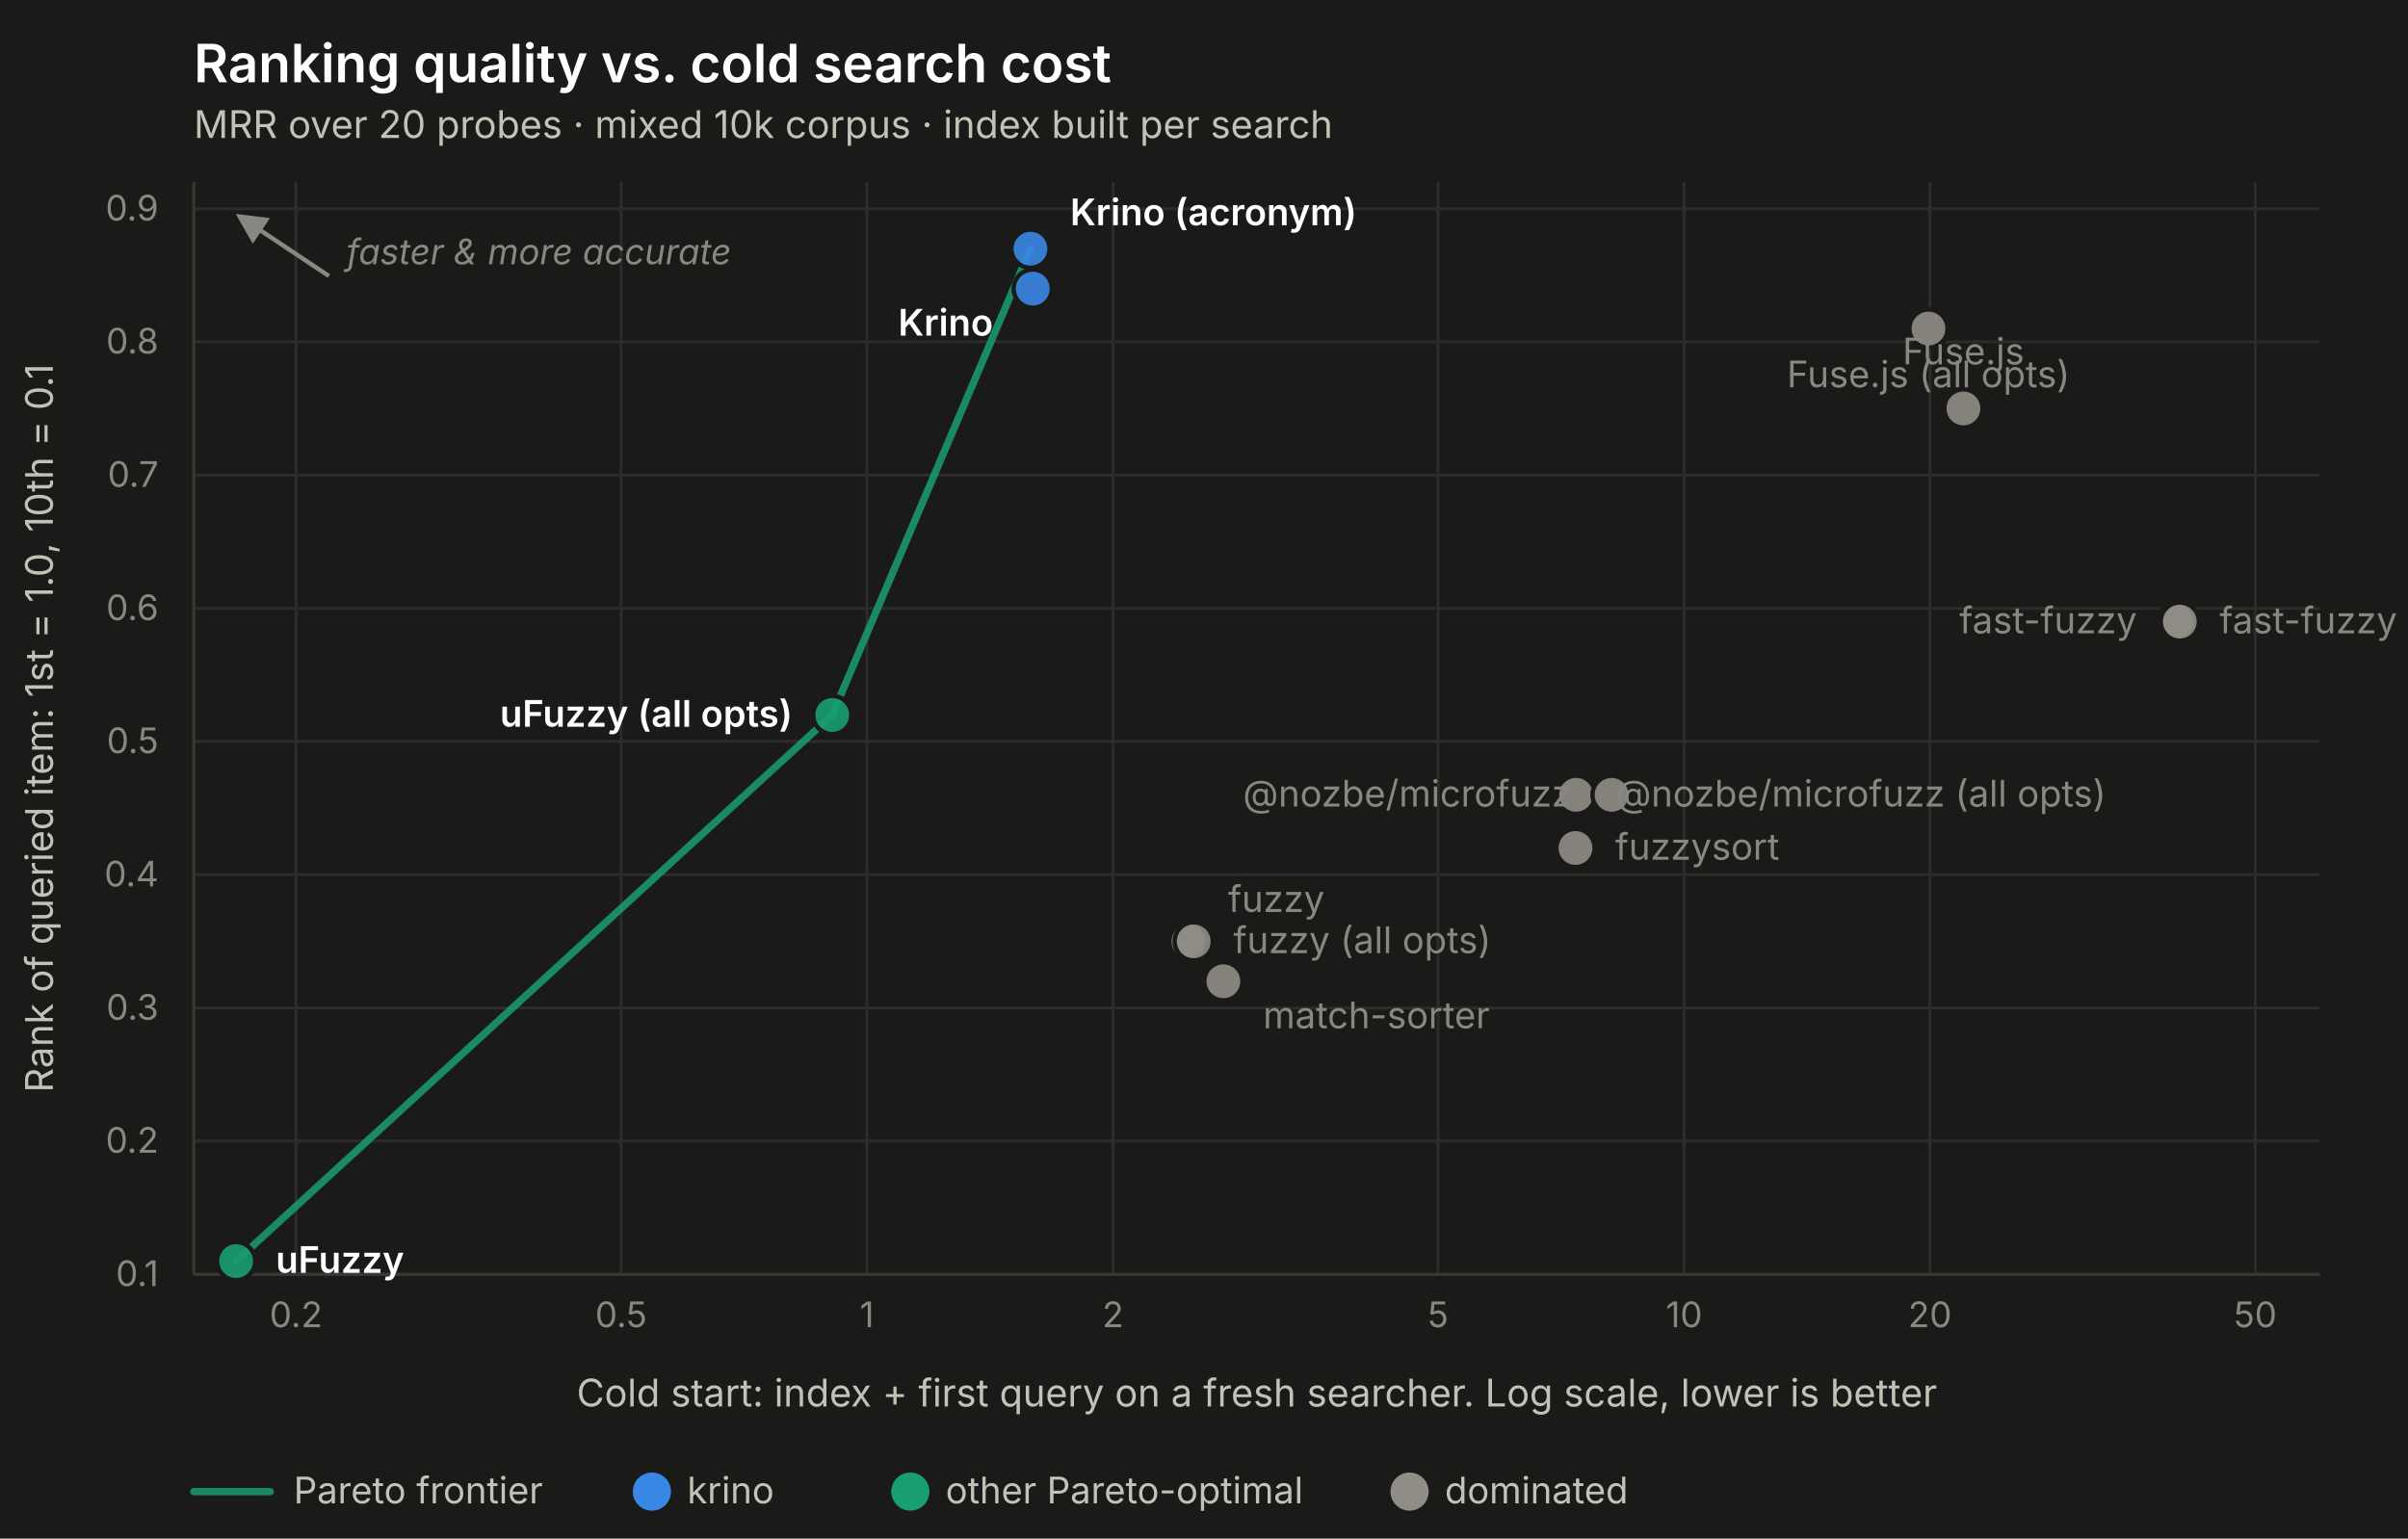
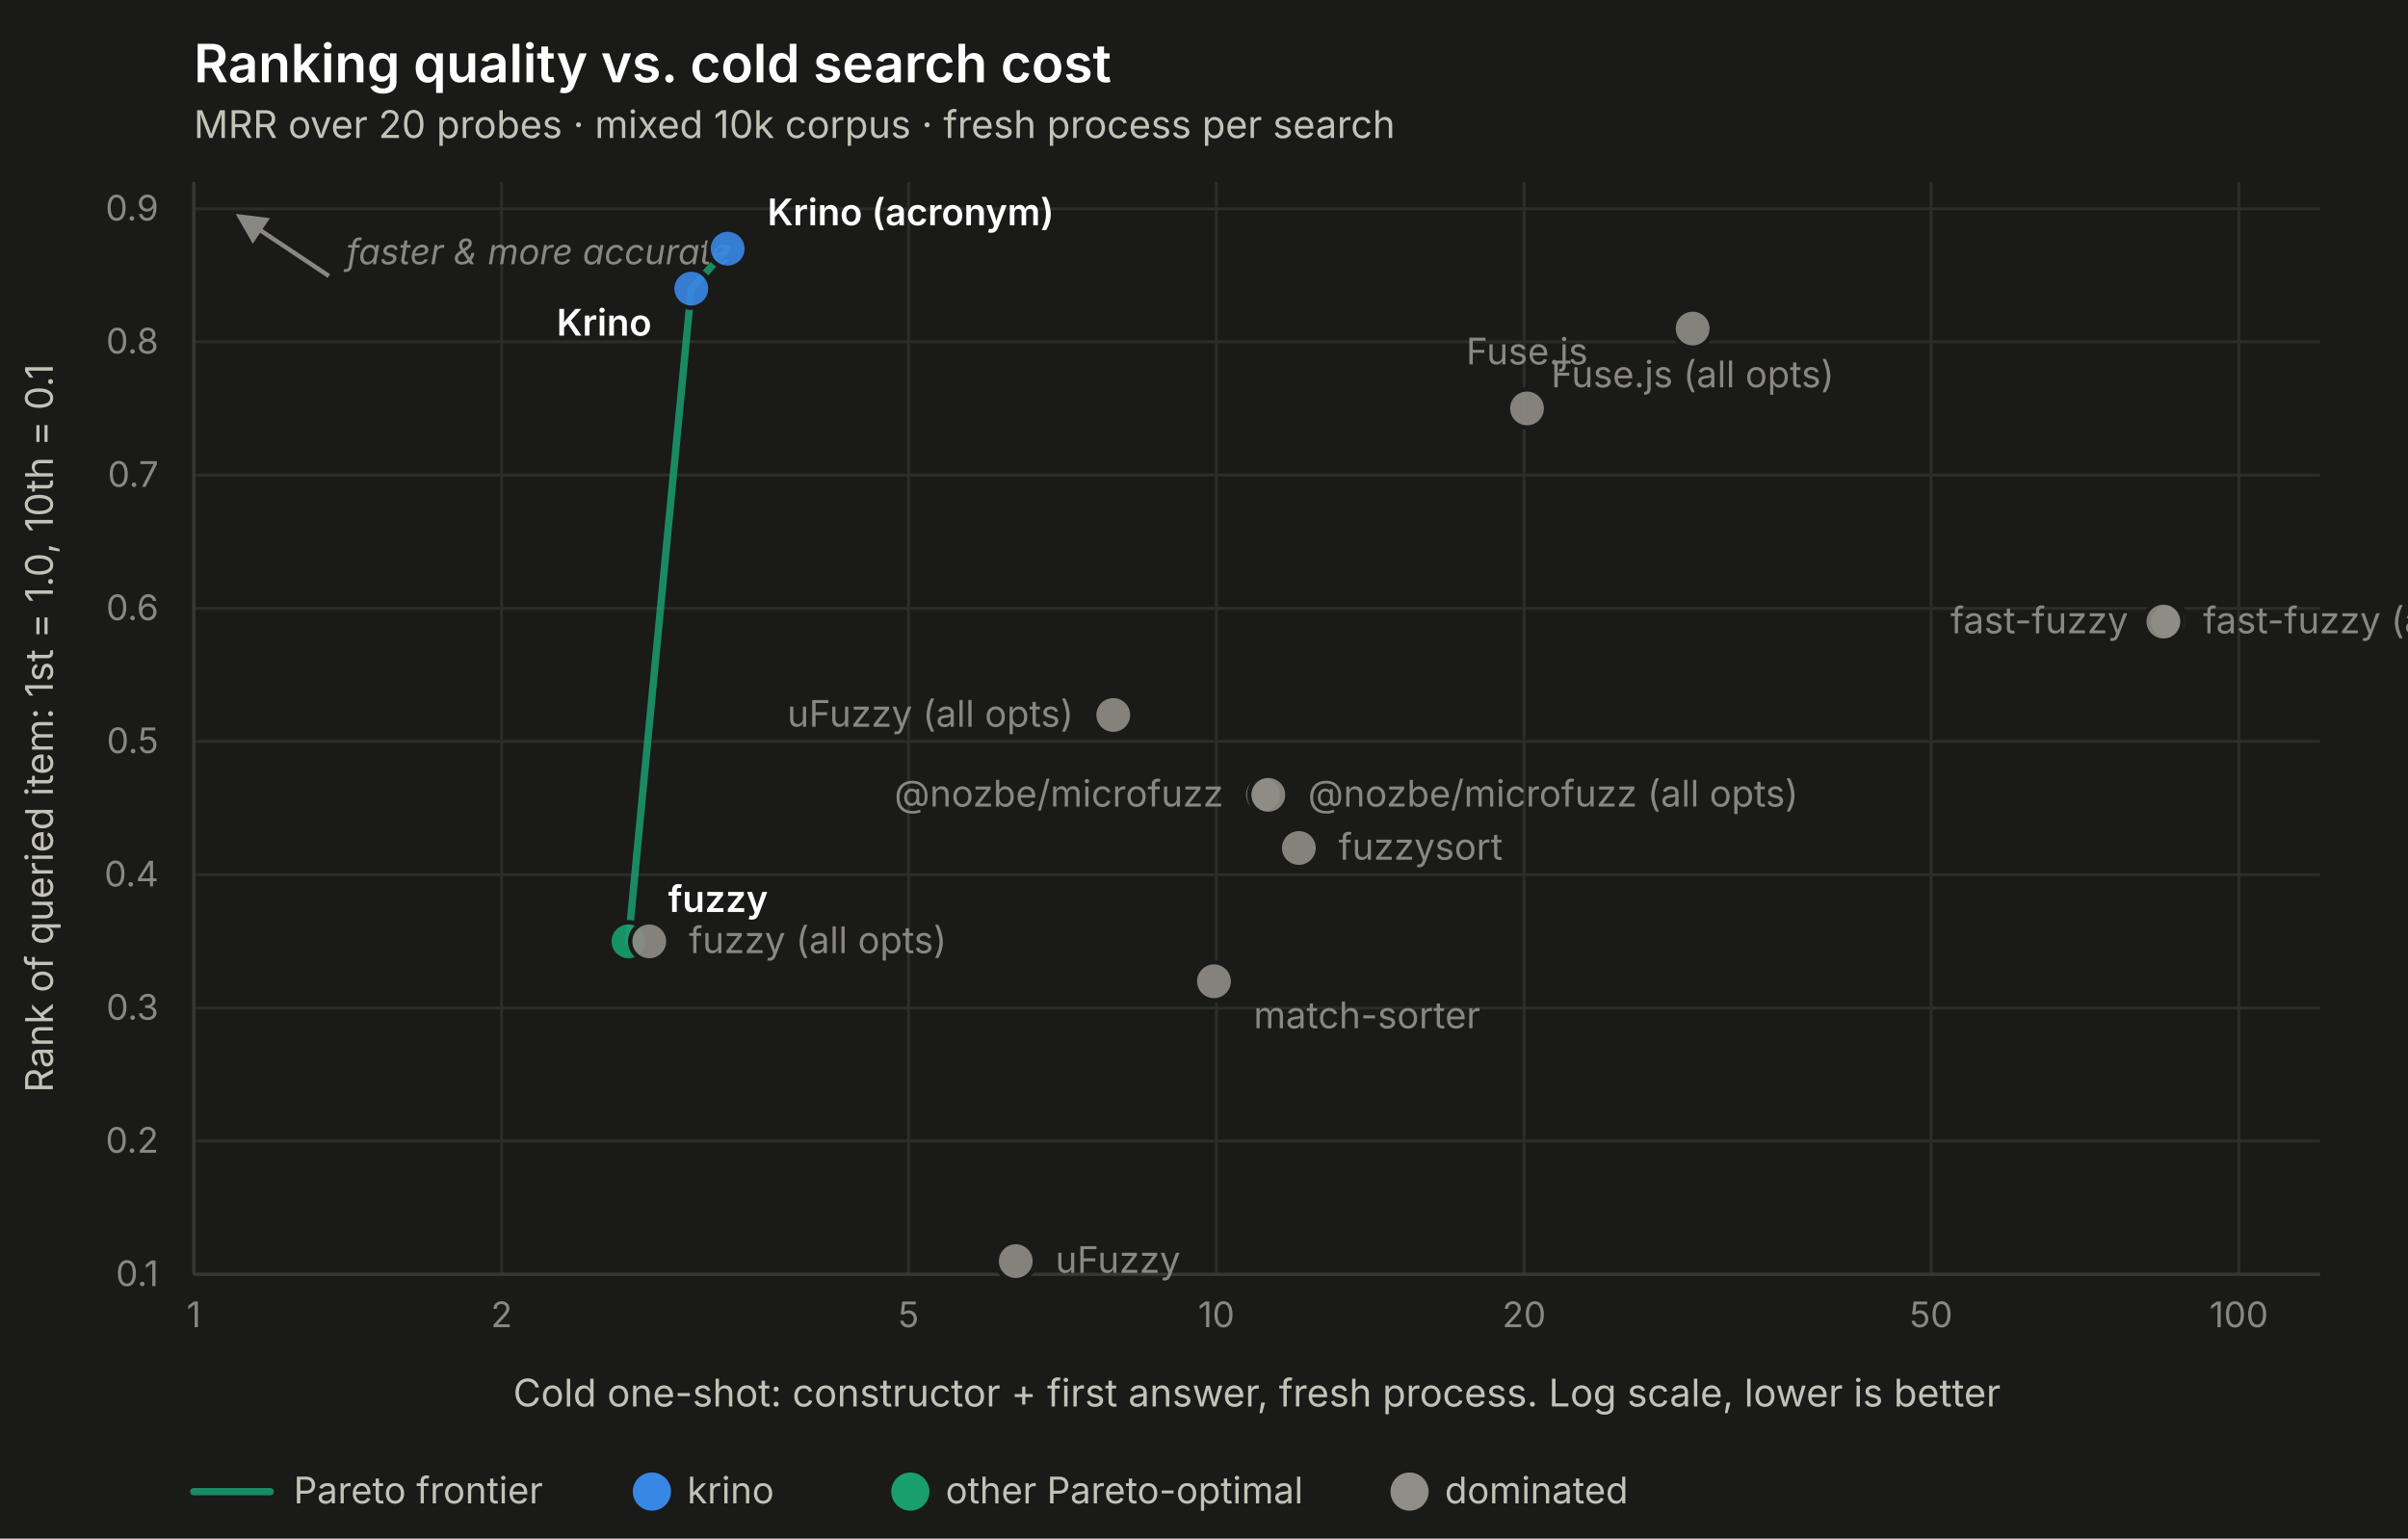
<svg xmlns="http://www.w3.org/2000/svg" viewBox="0 0 820 524" font-family="system-ui, -apple-system, 'Segoe UI', sans-serif" role="img" aria-labelledby="pareto-total-title pareto-total-desc">
  <defs>
    <marker id="arrow" viewBox="0 0 10 10" refX="8" refY="5" markerWidth="7" markerHeight="7" orient="auto-start-reverse">
      <path d="M0 0 L10 5 L0 10 z" fill="#898781" />
    </marker>
  </defs>
  <rect x="0" y="0" width="820" height="524" fill="#1a1a19" />
  <text x="66" y="28" fill="#ffffff" font-size="18" font-weight="600">Ranking quality vs. cold search cost</text>
-   <text x="66" y="47" fill="#c3c2b7" font-size="13">MRR over 20 probes · mixed 10k corpus · index built per search</text>
+   <text x="66" y="47" fill="#c3c2b7" font-size="13">MRR over 20 probes · mixed 10k corpus · fresh process per search</text>
  <g>
-     <line x1="100.8" y1="62" x2="100.8" y2="434" stroke="#2c2c2a" />
-     <line x1="211.5" y1="62" x2="211.5" y2="434" stroke="#2c2c2a" />
-     <line x1="295.2" y1="62" x2="295.2" y2="434" stroke="#2c2c2a" />
-     <line x1="379" y1="62" x2="379" y2="434" stroke="#2c2c2a" />
-     <line x1="489.7" y1="62" x2="489.7" y2="434" stroke="#2c2c2a" />
-     <line x1="573.5" y1="62" x2="573.5" y2="434" stroke="#2c2c2a" />
-     <line x1="657.2" y1="62" x2="657.2" y2="434" stroke="#2c2c2a" />
-     <line x1="768" y1="62" x2="768" y2="434" stroke="#2c2c2a" />
+     <line x1="66" y1="62" x2="66" y2="434" stroke="#2c2c2a" />
+     <line x1="170.8" y1="62" x2="170.8" y2="434" stroke="#2c2c2a" />
+     <line x1="309.4" y1="62" x2="309.4" y2="434" stroke="#2c2c2a" />
+     <line x1="414.2" y1="62" x2="414.2" y2="434" stroke="#2c2c2a" />
+     <line x1="519" y1="62" x2="519" y2="434" stroke="#2c2c2a" />
+     <line x1="657.6" y1="62" x2="657.6" y2="434" stroke="#2c2c2a" />
+     <line x1="762.4" y1="62" x2="762.4" y2="434" stroke="#2c2c2a" />
    <line x1="66" y1="434" x2="790" y2="434" stroke="#2c2c2a" />
    <line x1="66" y1="388.6" x2="790" y2="388.6" stroke="#2c2c2a" />
    <line x1="66" y1="343.3" x2="790" y2="343.3" stroke="#2c2c2a" />
    <line x1="66" y1="297.9" x2="790" y2="297.9" stroke="#2c2c2a" />
    <line x1="66" y1="252.5" x2="790" y2="252.5" stroke="#2c2c2a" />
    <line x1="66" y1="207.2" x2="790" y2="207.2" stroke="#2c2c2a" />
    <line x1="66" y1="161.8" x2="790" y2="161.8" stroke="#2c2c2a" />
    <line x1="66" y1="116.4" x2="790" y2="116.4" stroke="#2c2c2a" />
    <line x1="66" y1="71.1" x2="790" y2="71.1" stroke="#2c2c2a" />
  </g>
  <line x1="66" y1="434" x2="790" y2="434" stroke="#383835" />
  <line x1="66" y1="62" x2="66" y2="434" stroke="#383835" />
  <g>
-     <text x="100.8" y="452" text-anchor="middle" fill="#898781" font-size="12" font-variant-numeric="tabular-nums">0.2</text>
-     <text x="211.5" y="452" text-anchor="middle" fill="#898781" font-size="12" font-variant-numeric="tabular-nums">0.5</text>
-     <text x="295.2" y="452" text-anchor="middle" fill="#898781" font-size="12" font-variant-numeric="tabular-nums">1</text>
-     <text x="379" y="452" text-anchor="middle" fill="#898781" font-size="12" font-variant-numeric="tabular-nums">2</text>
-     <text x="489.7" y="452" text-anchor="middle" fill="#898781" font-size="12" font-variant-numeric="tabular-nums">5</text>
-     <text x="573.5" y="452" text-anchor="middle" fill="#898781" font-size="12" font-variant-numeric="tabular-nums">10</text>
-     <text x="657.2" y="452" text-anchor="middle" fill="#898781" font-size="12" font-variant-numeric="tabular-nums">20</text>
-     <text x="768" y="452" text-anchor="middle" fill="#898781" font-size="12" font-variant-numeric="tabular-nums">50</text>
+     <text x="66" y="452" text-anchor="middle" fill="#898781" font-size="12" font-variant-numeric="tabular-nums">1</text>
+     <text x="170.8" y="452" text-anchor="middle" fill="#898781" font-size="12" font-variant-numeric="tabular-nums">2</text>
+     <text x="309.4" y="452" text-anchor="middle" fill="#898781" font-size="12" font-variant-numeric="tabular-nums">5</text>
+     <text x="414.2" y="452" text-anchor="middle" fill="#898781" font-size="12" font-variant-numeric="tabular-nums">10</text>
+     <text x="519" y="452" text-anchor="middle" fill="#898781" font-size="12" font-variant-numeric="tabular-nums">20</text>
+     <text x="657.6" y="452" text-anchor="middle" fill="#898781" font-size="12" font-variant-numeric="tabular-nums">50</text>
+     <text x="762.4" y="452" text-anchor="middle" fill="#898781" font-size="12" font-variant-numeric="tabular-nums">100</text>
  </g>
  <g>
    <text x="54" y="438" text-anchor="end" fill="#898781" font-size="12" font-variant-numeric="tabular-nums">0.1</text>
    <text x="54" y="392.6" text-anchor="end" fill="#898781" font-size="12" font-variant-numeric="tabular-nums">0.2</text>
    <text x="54" y="347.3" text-anchor="end" fill="#898781" font-size="12" font-variant-numeric="tabular-nums">0.3</text>
    <text x="54" y="301.9" text-anchor="end" fill="#898781" font-size="12" font-variant-numeric="tabular-nums">0.4</text>
    <text x="54" y="256.5" text-anchor="end" fill="#898781" font-size="12" font-variant-numeric="tabular-nums">0.5</text>
    <text x="54" y="211.2" text-anchor="end" fill="#898781" font-size="12" font-variant-numeric="tabular-nums">0.6</text>
    <text x="54" y="165.8" text-anchor="end" fill="#898781" font-size="12" font-variant-numeric="tabular-nums">0.7</text>
    <text x="54" y="120.4" text-anchor="end" fill="#898781" font-size="12" font-variant-numeric="tabular-nums">0.8</text>
    <text x="54" y="75.1" text-anchor="end" fill="#898781" font-size="12" font-variant-numeric="tabular-nums">0.9</text>
  </g>
-   <text x="428" y="479" text-anchor="middle" fill="#c3c2b7" font-size="13">Cold start: index + first query on a fresh searcher. Log scale, lower is better</text>
+   <text x="428" y="479" text-anchor="middle" fill="#c3c2b7" font-size="13">Cold one-shot: constructor + first answer, fresh process. Log scale, lower is better</text>
  <text transform="translate(18,248) rotate(-90)" text-anchor="middle" fill="#c3c2b7" font-size="13">Rank of queried item: 1st = 1.0, 10th = 0.1</text>
-   <path d="M80.4 429.5 L283.4 243.5 L350.9 84.7" fill="none" stroke="#199e70" stroke-width="2.5" stroke-linejoin="round" stroke-linecap="round" opacity="0.85" />
+   <path d="M214 320.6 L235.4 98.3 L247.8 84.7" fill="none" stroke="#199e70" stroke-width="2.5" stroke-linejoin="round" stroke-linecap="round" opacity="0.85" />
  <g transform="translate(78,70)">
    <line x1="34" y1="24" x2="4" y2="4" stroke="#898781" stroke-width="1.5" marker-end="url(#arrow)" />
    <text x="40" y="20" fill="#898781" font-size="12" font-style="italic">faster &amp; more accurate</text>
  </g>
  <g>
-     <circle cx="350.9" cy="84.7" r="6.5" fill="#3987e5" fill-opacity="0.9" stroke="#1a1a19" stroke-width="1.5" />
-     <circle cx="351.7" cy="98.3" r="6.5" fill="#3987e5" fill-opacity="0.9" stroke="#1a1a19" stroke-width="1.5" />
-     <circle cx="656.7" cy="111.9" r="6.5" fill="#8f8d86" fill-opacity="0.9" stroke="#1a1a19" stroke-width="1.5" />
-     <circle cx="668.6" cy="139.1" r="6.5" fill="#8f8d86" fill-opacity="0.9" stroke="#1a1a19" stroke-width="1.5" />
-     <circle cx="741.2" cy="211.7" r="6.5" fill="#8f8d86" fill-opacity="0.9" stroke="#1a1a19" stroke-width="1.5" />
-     <circle cx="742.3" cy="211.7" r="6.5" fill="#8f8d86" fill-opacity="0.9" stroke="#1a1a19" stroke-width="1.5" />
-     <circle cx="283.4" cy="243.5" r="6.5" fill="#199e70" fill-opacity="0.9" stroke="#1a1a19" stroke-width="1.5" />
-     <circle cx="536.7" cy="270.7" r="6.5" fill="#8f8d86" fill-opacity="0.9" stroke="#1a1a19" stroke-width="1.5" />
-     <circle cx="548.8" cy="270.7" r="6.5" fill="#8f8d86" fill-opacity="0.9" stroke="#1a1a19" stroke-width="1.5" />
-     <circle cx="536.5" cy="288.8" r="6.5" fill="#8f8d86" fill-opacity="0.9" stroke="#1a1a19" stroke-width="1.5" />
-     <circle cx="404.7" cy="320.6" r="6.5" fill="#8f8d86" fill-opacity="0.9" stroke="#1a1a19" stroke-width="1.5" />
-     <circle cx="406.5" cy="320.6" r="6.5" fill="#8f8d86" fill-opacity="0.9" stroke="#1a1a19" stroke-width="1.5" />
-     <circle cx="416.6" cy="334.2" r="6.5" fill="#8f8d86" fill-opacity="0.9" stroke="#1a1a19" stroke-width="1.5" />
-     <circle cx="80.4" cy="429.5" r="6.5" fill="#199e70" fill-opacity="0.9" stroke="#1a1a19" stroke-width="1.5" />
+     <circle cx="247.8" cy="84.7" r="6.5" fill="#3987e5" fill-opacity="0.9" stroke="#1a1a19" stroke-width="1.5" />
+     <circle cx="235.4" cy="98.3" r="6.5" fill="#3987e5" fill-opacity="0.9" stroke="#1a1a19" stroke-width="1.5" />
+     <circle cx="576.4" cy="111.9" r="6.5" fill="#8f8d86" fill-opacity="0.9" stroke="#1a1a19" stroke-width="1.5" />
+     <circle cx="520" cy="139.1" r="6.5" fill="#8f8d86" fill-opacity="0.9" stroke="#1a1a19" stroke-width="1.5" />
+     <circle cx="738.2" cy="211.7" r="6.5" fill="#8f8d86" fill-opacity="0.9" stroke="#1a1a19" stroke-width="1.5" />
+     <circle cx="736.7" cy="211.7" r="6.5" fill="#8f8d86" fill-opacity="0.9" stroke="#1a1a19" stroke-width="1.5" />
+     <circle cx="379.1" cy="243.5" r="6.5" fill="#8f8d86" fill-opacity="0.9" stroke="#1a1a19" stroke-width="1.5" />
+     <circle cx="430.1" cy="270.7" r="6.5" fill="#8f8d86" fill-opacity="0.9" stroke="#1a1a19" stroke-width="1.5" />
+     <circle cx="431.9" cy="270.7" r="6.5" fill="#8f8d86" fill-opacity="0.9" stroke="#1a1a19" stroke-width="1.5" />
+     <circle cx="442.3" cy="288.8" r="6.5" fill="#8f8d86" fill-opacity="0.9" stroke="#1a1a19" stroke-width="1.5" />
+     <circle cx="214" cy="320.6" r="6.5" fill="#199e70" fill-opacity="0.9" stroke="#1a1a19" stroke-width="1.5" />
+     <circle cx="221.1" cy="320.6" r="6.5" fill="#8f8d86" fill-opacity="0.9" stroke="#1a1a19" stroke-width="1.5" />
+     <circle cx="413.4" cy="334.2" r="6.5" fill="#8f8d86" fill-opacity="0.9" stroke="#1a1a19" stroke-width="1.5" />
+     <circle cx="345.9" cy="429.5" r="6.5" fill="#8f8d86" fill-opacity="0.9" stroke="#1a1a19" stroke-width="1.5" />
  </g>
  <g>
-     <text x="364.4" y="76.7" text-anchor="start" fill="#ffffff" font-size="12.5" font-weight="600">Krino (acronym)</text>
-     <text x="338.2" y="114.3" text-anchor="end" fill="#ffffff" font-size="12.5" font-weight="600">Krino</text>
-     <text x="668.6" y="124.1" text-anchor="middle" fill="#898781" font-size="12.5">Fuse.js</text>
-     <text x="656.7" y="131.9" text-anchor="middle" fill="#898781" font-size="12.5">Fuse.js (all opts)</text>
-     <text x="727.7" y="215.7" text-anchor="end" fill="#898781" font-size="12.5">fast-fuzzy</text>
-     <text x="755.8" y="215.7" text-anchor="start" fill="#898781" font-size="12.5">fast-fuzzy (all opts)</text>
-     <text x="269.9" y="247.5" text-anchor="end" fill="#ffffff" font-size="12.5" font-weight="600">uFuzzy (all opts)</text>
-     <text x="550.2" y="274.7" text-anchor="start" fill="#898781" font-size="12.5">@nozbe/microfuzz (all opts)</text>
-     <text x="535.3" y="274.7" text-anchor="end" fill="#898781" font-size="12.5">@nozbe/microfuzz</text>
-     <text x="550" y="292.8" text-anchor="start" fill="#898781" font-size="12.5">fuzzysort</text>
-     <text x="418.2" y="310.6" text-anchor="start" fill="#898781" font-size="12.5">fuzzy</text>
-     <text x="420" y="324.6" text-anchor="start" fill="#898781" font-size="12.5">fuzzy (all opts)</text>
-     <text x="430.1" y="350.2" text-anchor="start" fill="#898781" font-size="12.5">match-sorter</text>
-     <text x="93.9" y="433.5" text-anchor="start" fill="#ffffff" font-size="12.5" font-weight="600">uFuzzy</text>
+     <text x="261.3" y="76.7" text-anchor="start" fill="#ffffff" font-size="12.5" font-weight="600">Krino (acronym)</text>
+     <text x="221.9" y="114.3" text-anchor="end" fill="#ffffff" font-size="12.5" font-weight="600">Krino</text>
+     <text x="520" y="124.1" text-anchor="middle" fill="#898781" font-size="12.5">Fuse.js</text>
+     <text x="576.4" y="131.9" text-anchor="middle" fill="#898781" font-size="12.5">Fuse.js (all opts)</text>
+     <text x="724.7" y="215.7" text-anchor="end" fill="#898781" font-size="12.5">fast-fuzzy</text>
+     <text x="750.2" y="215.7" text-anchor="start" fill="#898781" font-size="12.5">fast-fuzzy (all opts)</text>
+     <text x="365.6" y="247.5" text-anchor="end" fill="#898781" font-size="12.5">uFuzzy (all opts)</text>
+     <text x="416.6" y="274.7" text-anchor="end" fill="#898781" font-size="12.5">@nozbe/microfuzz</text>
+     <text x="445.4" y="274.7" text-anchor="start" fill="#898781" font-size="12.5">@nozbe/microfuzz (all opts)</text>
+     <text x="455.8" y="292.8" text-anchor="start" fill="#898781" font-size="12.5">fuzzysort</text>
+     <text x="227.5" y="310.6" text-anchor="start" fill="#ffffff" font-size="12.5" font-weight="600">fuzzy</text>
+     <text x="234.6" y="324.6" text-anchor="start" fill="#898781" font-size="12.5">fuzzy (all opts)</text>
+     <text x="426.9" y="350.2" text-anchor="start" fill="#898781" font-size="12.5">match-sorter</text>
+     <text x="359.4" y="433.5" text-anchor="start" fill="#898781" font-size="12.5">uFuzzy</text>
  </g>
  <g>
    <line x1="66" y1="508" x2="92" y2="508" stroke="#199e70" stroke-width="2.5" stroke-linecap="round" opacity="0.85" />
    <text x="100" y="512" fill="#c3c2b7" font-size="12.5">Pareto frontier</text>
    <circle cx="222" cy="508" r="6.5" fill="#3987e5" />
    <text x="234" y="512" fill="#c3c2b7" font-size="12.5">krino</text>
    <circle cx="310" cy="508" r="6.5" fill="#199e70" />
    <text x="322" y="512" fill="#c3c2b7" font-size="12.5">other Pareto-optimal</text>
    <circle cx="480" cy="508" r="6.5" fill="#8f8d86" />
    <text x="492" y="512" fill="#c3c2b7" font-size="12.5">dominated</text>
  </g>
</svg>
